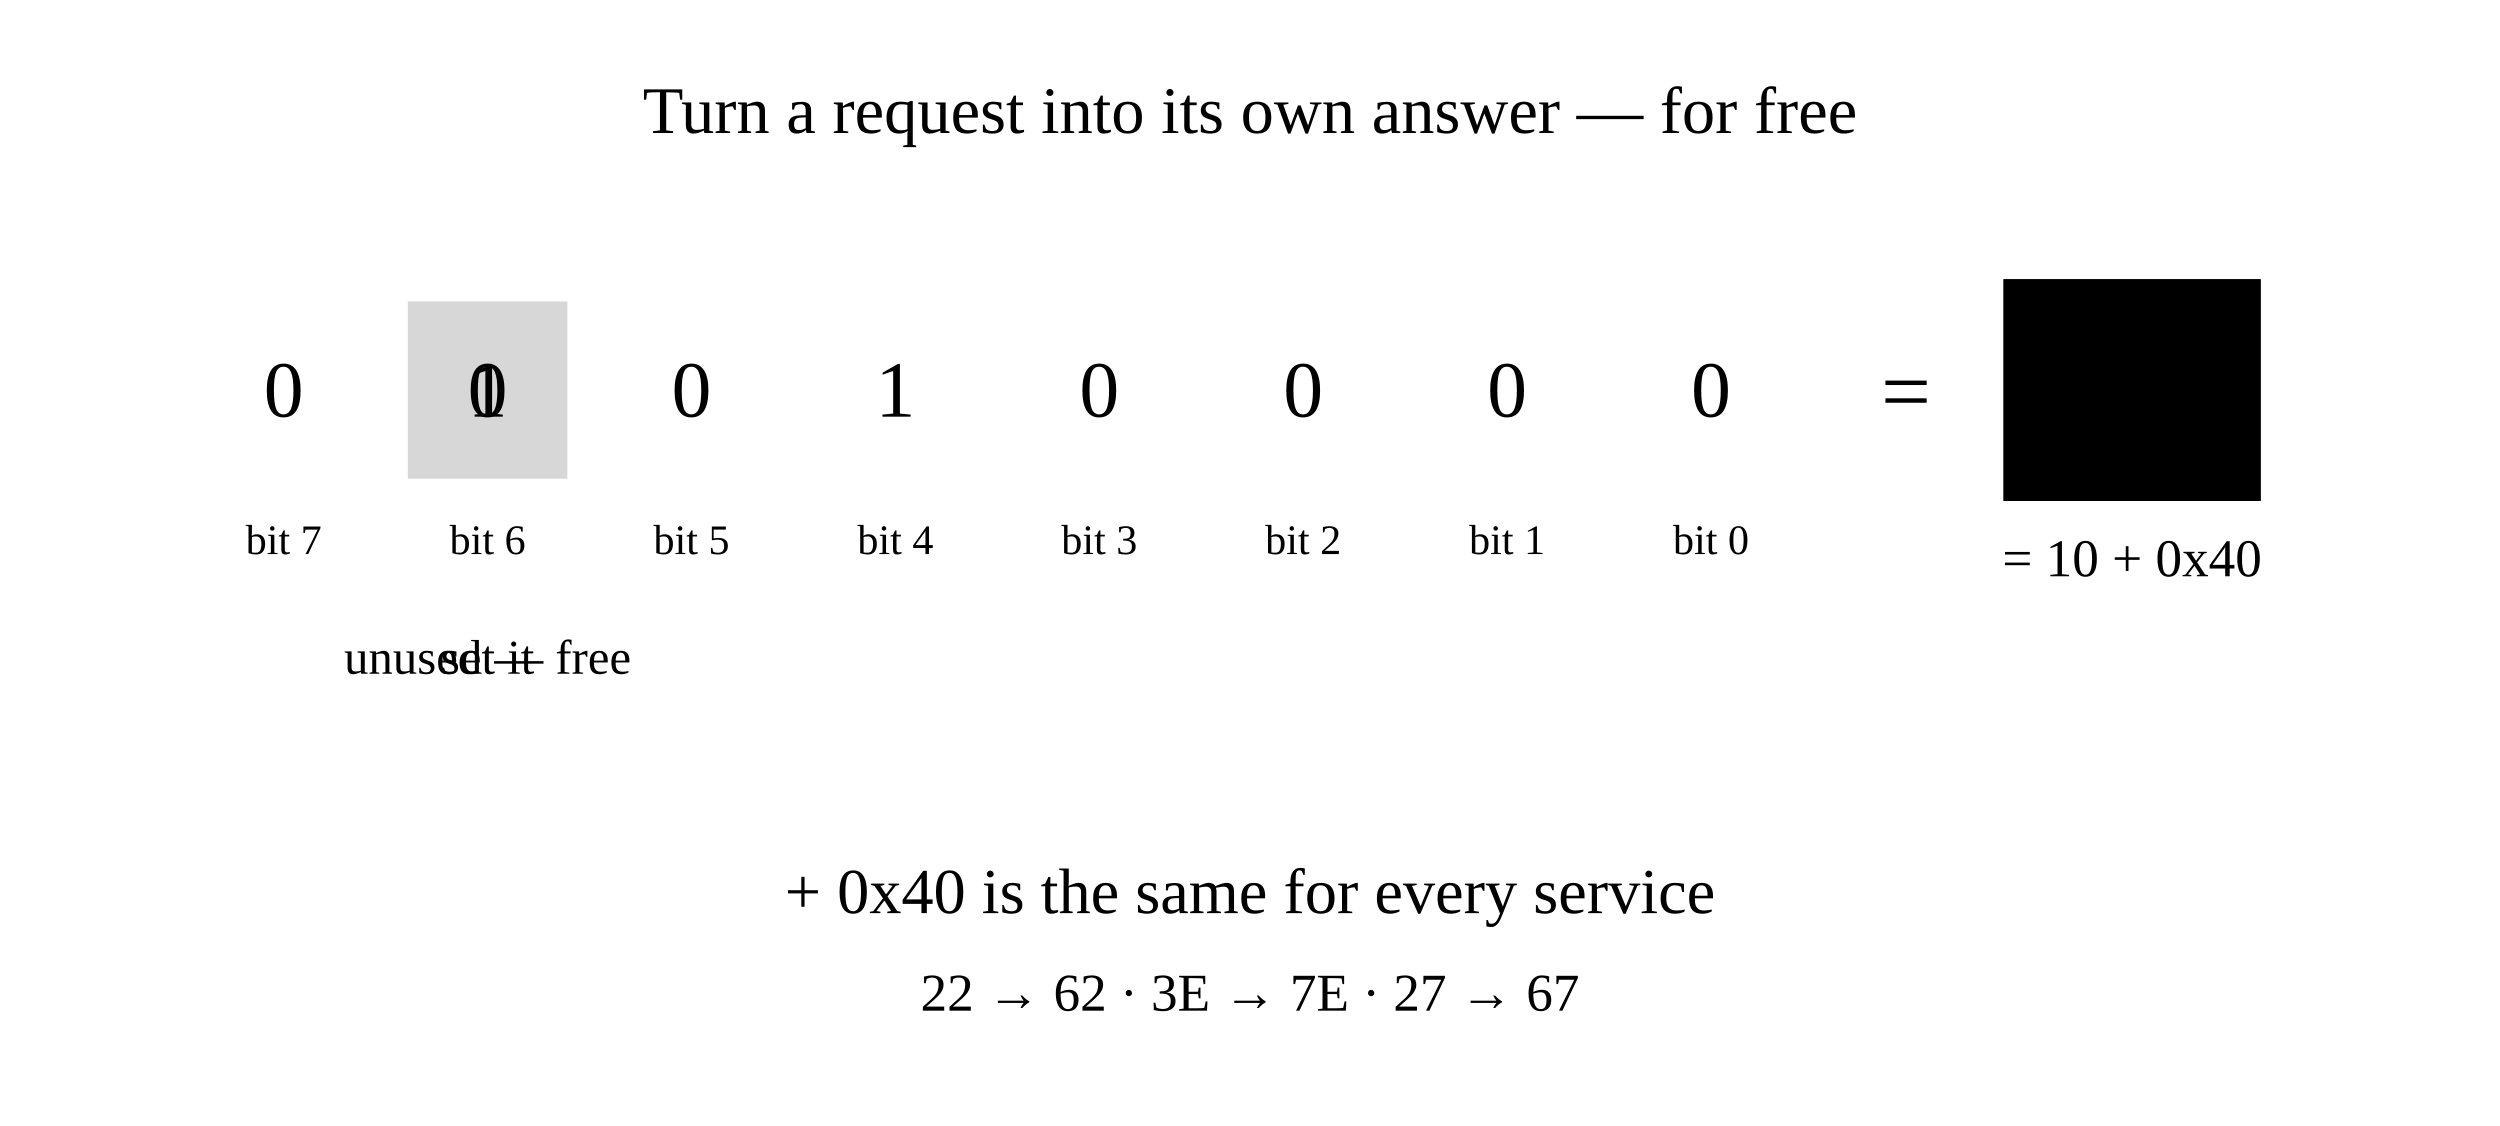
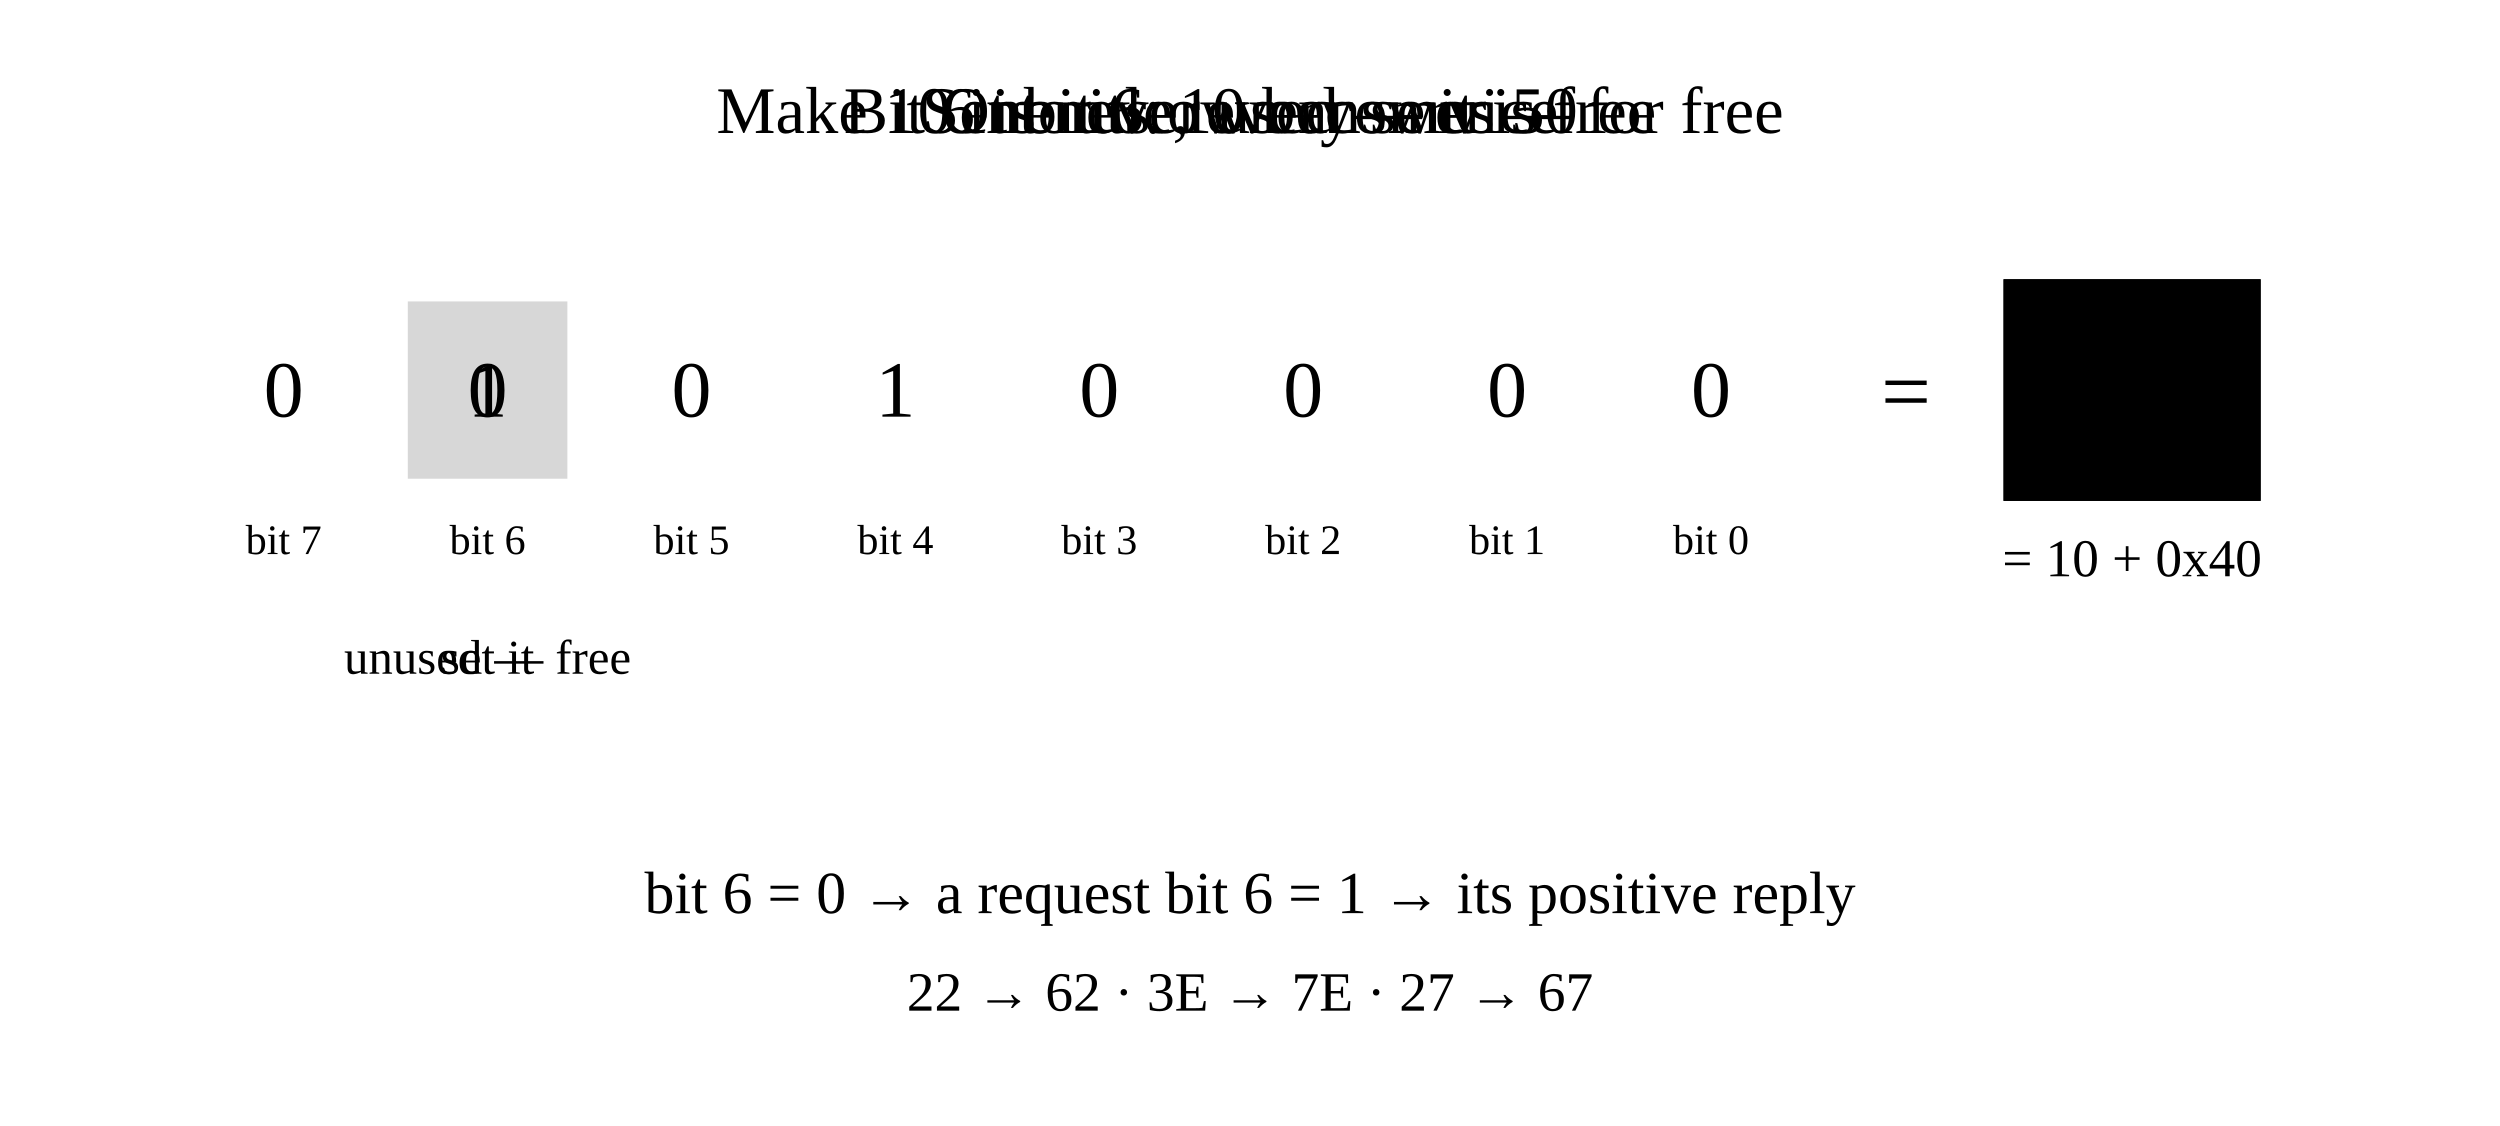
<svg class="dgm" viewBox="0 0 564 254" role="img" aria-label="The request byte 10 in bits has bit 6 unused; setting bit 6 makes the byte 50 — that fixed step is +0x40, and it works for every service.">
-   <text x="282" y="30" text-anchor="middle" class="ink w7" font-size="15">Turn a request into its own answer — for free</text>
+   <g data-stage="1" data-until="1">
+     <text x="282" y="30" text-anchor="middle" class="ink w7" font-size="15">Make 10 into its own answer — for free</text>
+   </g>
+   <g data-stage="2" data-until="2">
+     <text x="282" y="30" text-anchor="middle" class="ink w7" font-size="15">Bit 6 is never used — it is free</text>
+   </g>
+   <g data-stage="3" data-until="3">
+     <text x="282" y="30" text-anchor="middle" class="ink w7" font-size="15">Set bit 6: 10 becomes 50</text>
+   </g>
+   <g data-stage="4">
+     <text x="282" y="30" text-anchor="middle" class="ink w7" font-size="15">One rule, every service</text>
+   </g>
  <rect x="44" y="66" width="40" height="44" class="ln" stroke-width="1.6" fill="none" />
  <text x="64" y="94" text-anchor="middle" class="mut mono-t" font-size="18">0</text>
  <text x="64" y="125" text-anchor="middle" class="mut" font-size="9.5">bit 7</text>
  <rect x="90" y="66" width="40" height="44" class="acc-s" stroke-width="2.4" fill="none" />
  <g data-until="2">
    <text x="110" y="94" text-anchor="middle" class="mut mono-t" font-size="18">0</text>
  </g>
  <g data-stage="3">
    <rect x="92" y="68" width="36" height="40" class="acc" opacity="0.16" />
    <text x="110" y="94" text-anchor="middle" class="acc mono-t w8" font-size="18">1</text>
  </g>
  <text x="110" y="125" text-anchor="middle" class="mut" font-size="9.5">bit 6</text>
  <rect x="136" y="66" width="40" height="44" class="ln" stroke-width="1.6" fill="none" />
  <text x="156" y="94" text-anchor="middle" class="mut mono-t" font-size="18">0</text>
  <text x="156" y="125" text-anchor="middle" class="mut" font-size="9.5">bit 5</text>
  <rect x="182" y="66" width="40" height="44" class="ln" stroke-width="1.6" fill="none" />
  <text x="202" y="94" text-anchor="middle" class="ink mono-t" font-size="18">1</text>
  <text x="202" y="125" text-anchor="middle" class="mut" font-size="9.5">bit 4</text>
  <rect x="228" y="66" width="40" height="44" class="ln" stroke-width="1.6" fill="none" />
  <text x="248" y="94" text-anchor="middle" class="mut mono-t" font-size="18">0</text>
  <text x="248" y="125" text-anchor="middle" class="mut" font-size="9.5">bit 3</text>
  <rect x="274" y="66" width="40" height="44" class="ln" stroke-width="1.6" fill="none" />
  <text x="294" y="94" text-anchor="middle" class="mut mono-t" font-size="18">0</text>
  <text x="294" y="125" text-anchor="middle" class="mut" font-size="9.5">bit 2</text>
  <rect x="320" y="66" width="40" height="44" class="ln" stroke-width="1.6" fill="none" />
  <text x="340" y="94" text-anchor="middle" class="mut mono-t" font-size="18">0</text>
  <text x="340" y="125" text-anchor="middle" class="mut" font-size="9.5">bit 1</text>
  <rect x="366" y="66" width="40" height="44" class="ln" stroke-width="1.6" fill="none" />
  <text x="386" y="94" text-anchor="middle" class="mut mono-t" font-size="18">0</text>
  <text x="386" y="125" text-anchor="middle" class="mut" font-size="9.5">bit 0</text>
  <text x="430" y="95" text-anchor="middle" class="mut mono-t w8" font-size="20">=</text>
  <g data-until="2">
    <g>
      <rect x="452" y="63" width="58" height="50" rx="0" class="plate ln" stroke-width="2.4" />
      <text x="481" y="94.8" text-anchor="middle" class="ink mono-t" font-size="20">10</text>
    </g>
  </g>
  <g data-stage="3">
    <g>
      <rect x="452" y="63" width="58" height="50" rx="0" class="plate tick" stroke-width="2.4" />
      <text x="481" y="94.8" text-anchor="middle" class="ink mono-t" font-size="20">50</text>
      <circle cx="501" cy="72" r="6" class="plate tick" stroke-width="1.3" />
      <path d="M 498.3 72 l 1.7 1.9 L 504 69.4" class="tick" stroke-width="1.5" fill="none" stroke-linecap="round" stroke-linejoin="round" />
    </g>
  </g>
  <g data-stage="3">
    <text x="481" y="130" text-anchor="middle" class="acc mono-t w7" font-size="12">= 10 + 0x40</text>
  </g>
  <g data-stage="2" data-until="2">
    <path d="M 110 132 V 140" class="acc-s" stroke-width="1.4" />
    <text x="110" y="152" text-anchor="middle" class="acc mono-t" font-size="11">unused — free</text>
  </g>
  <g data-stage="3">
    <path d="M 110 132 V 140" class="acc-s" stroke-width="1.4" />
    <text x="110" y="152" text-anchor="middle" class="acc mono-t w7" font-size="11">set it</text>
  </g>
  <g data-stage="4">
    <path d="M 44 178 H 520" class="ln" stroke-width="1" />
-     <text x="282" y="206" text-anchor="middle" class="acc w8" font-size="14.5">+ 0x40 is the same for every service</text>
-     <text x="282" y="228" text-anchor="middle" class="mut mono-t" font-size="12">22 → 62   ·   3E → 7E   ·   27 → 67</text>
+     <text x="282" y="206" text-anchor="middle" class="ink w7" font-size="13.5">bit 6 = 0 → a request      bit 6 = 1 → its positive reply</text>
+     <text x="282" y="228" text-anchor="middle" class="acc mono-t w7" font-size="12.5">22 → 62   ·   3E → 7E   ·   27 → 67</text>
  </g>
</svg>
